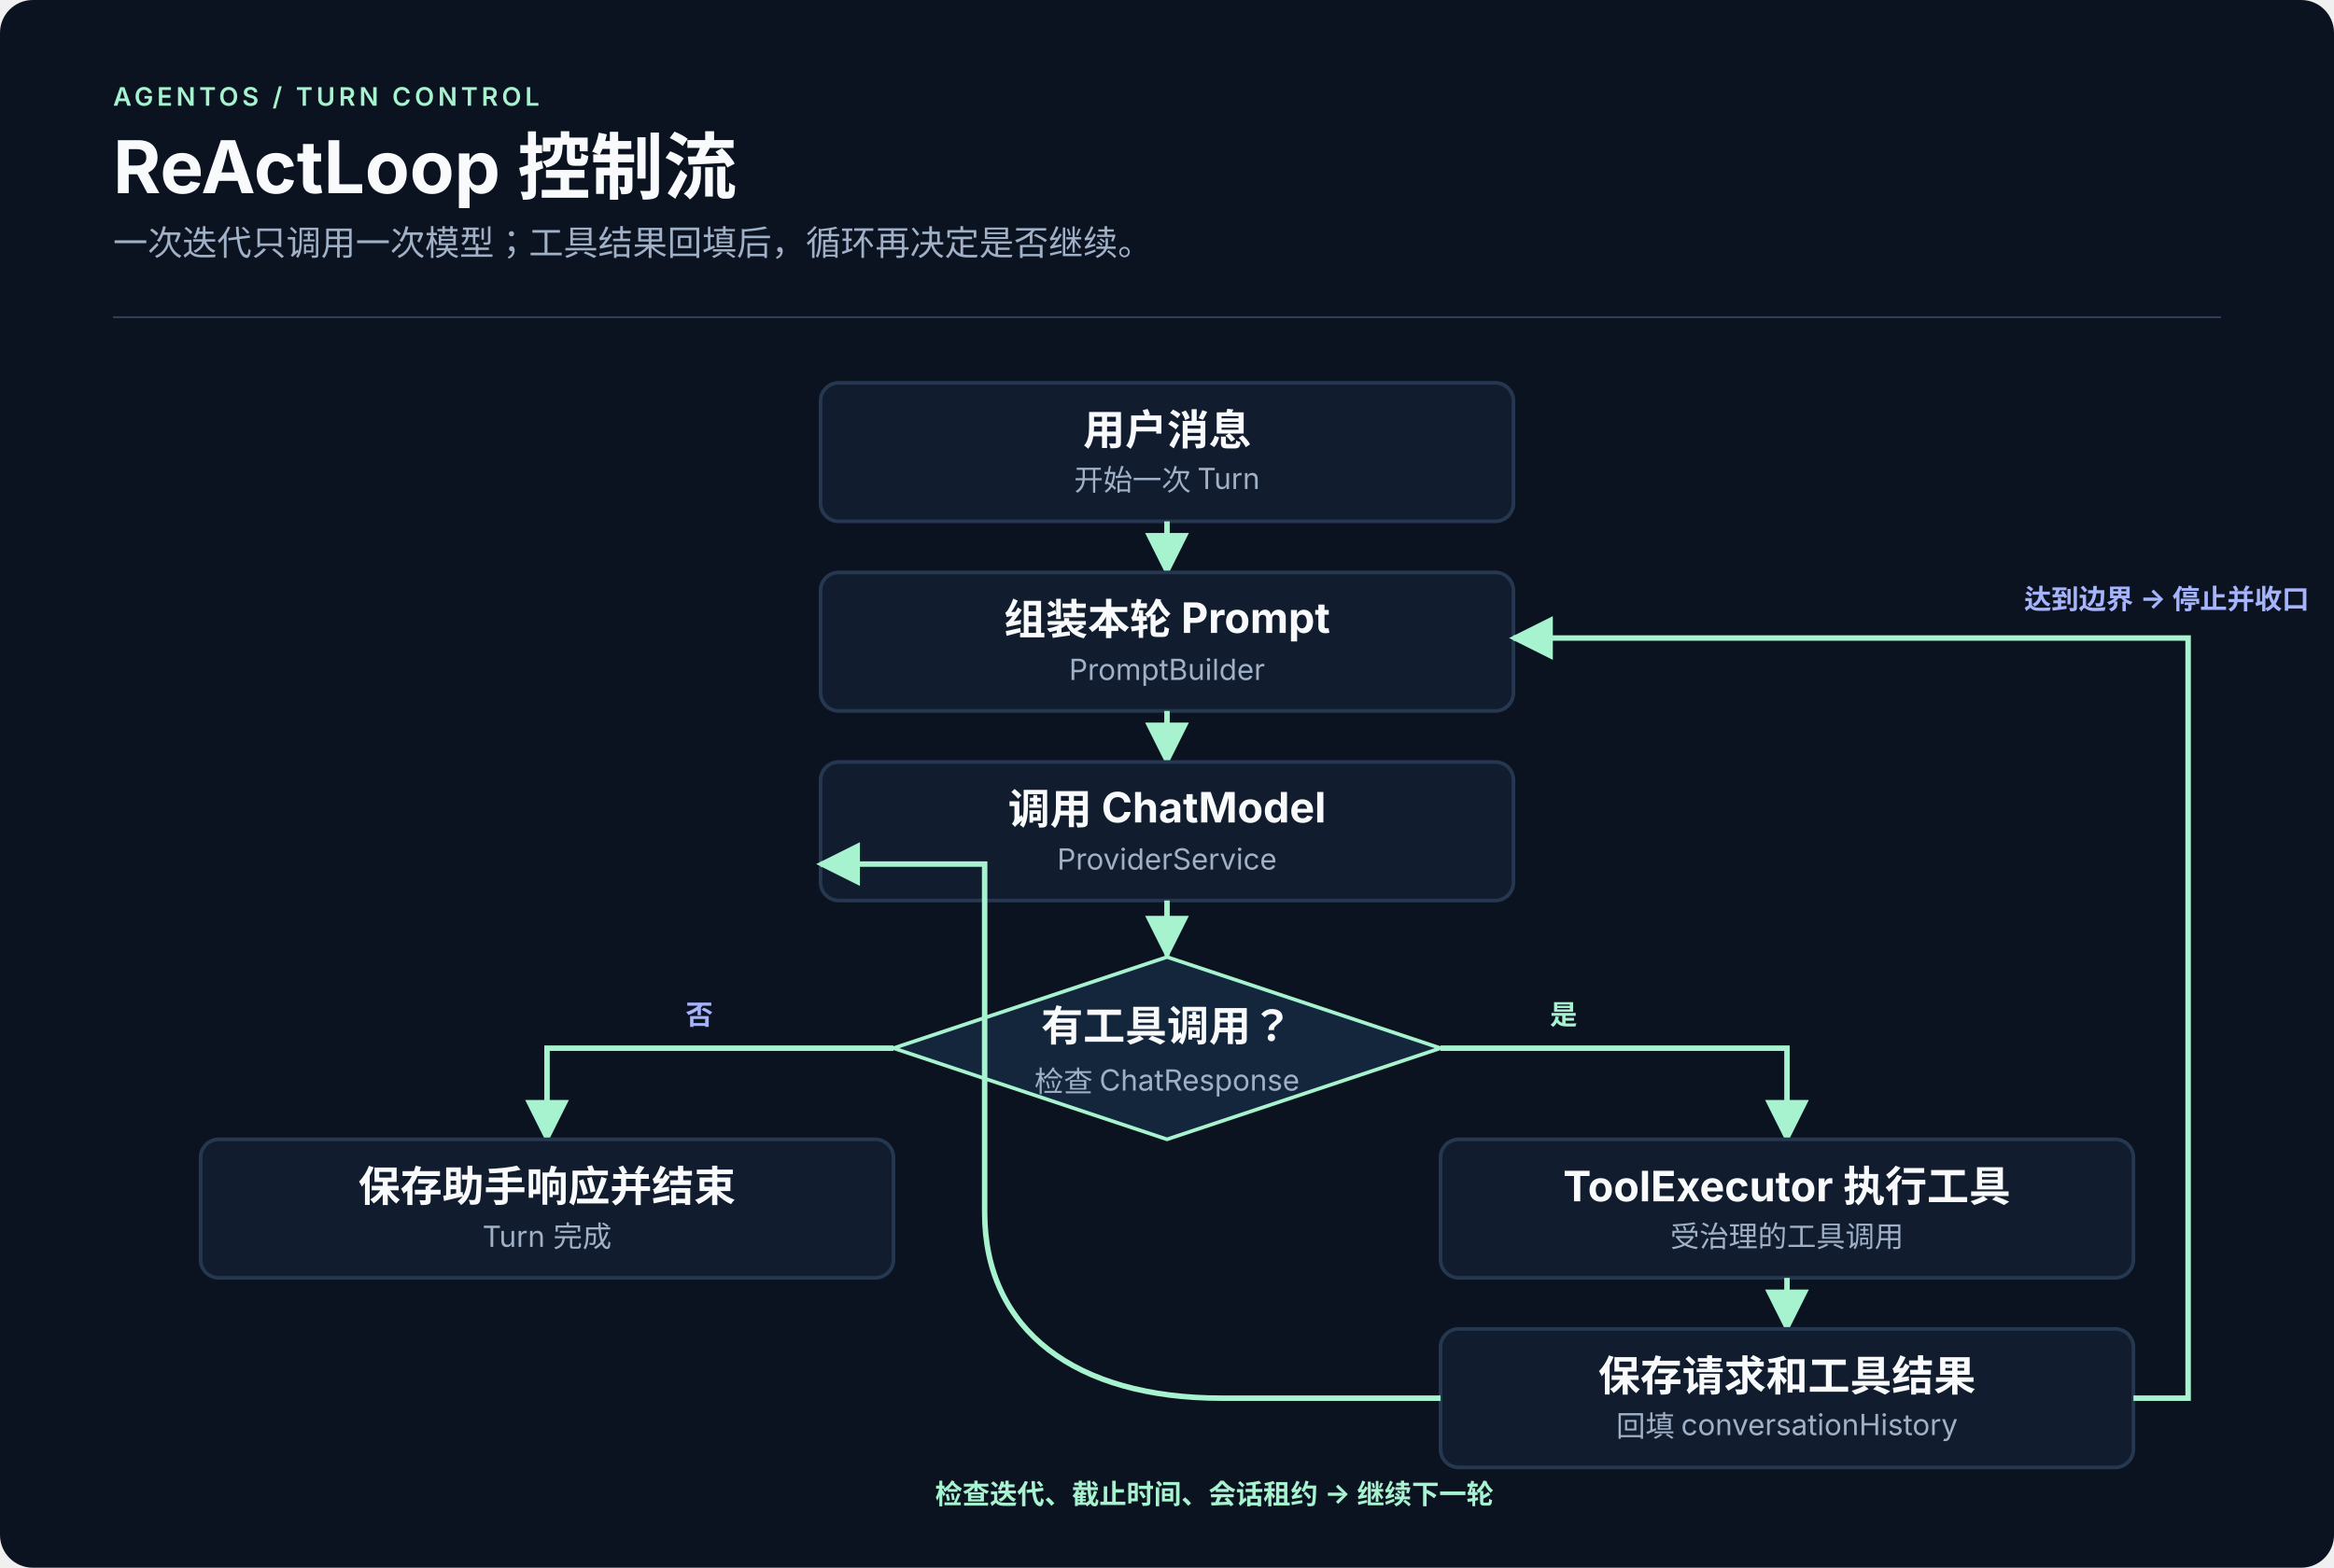
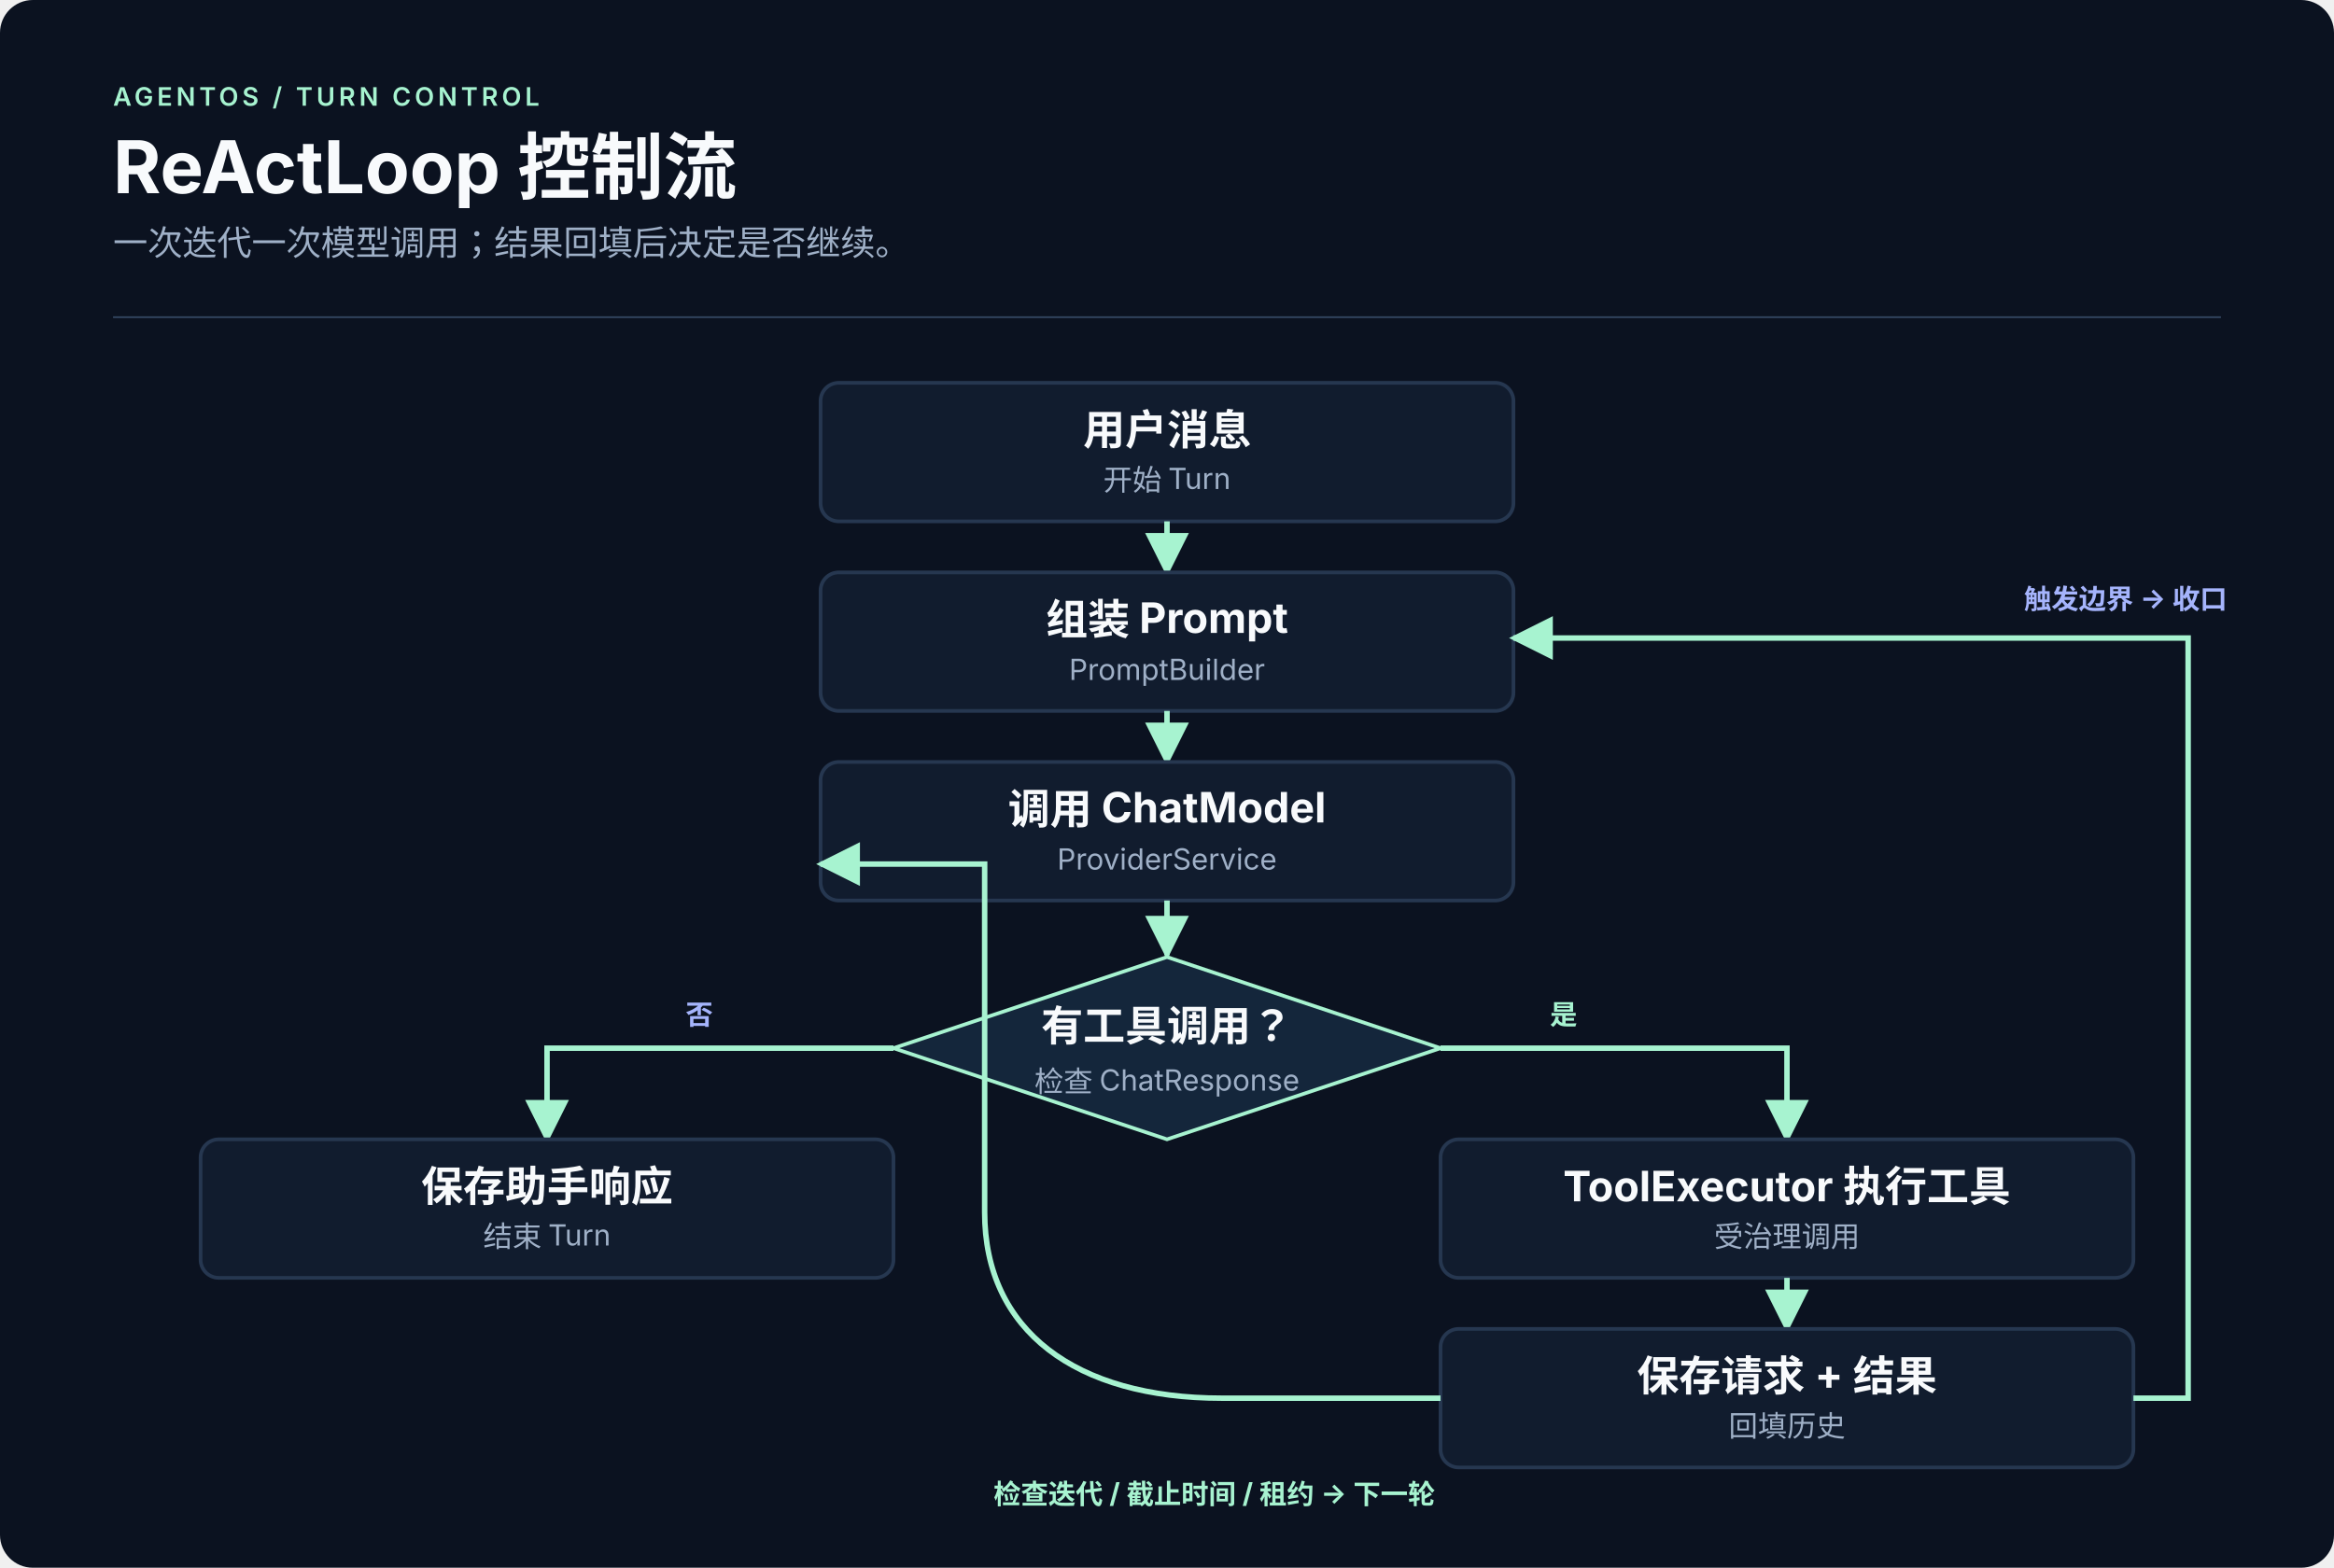
<svg xmlns="http://www.w3.org/2000/svg" viewBox="0 0 1280 860" role="img" aria-labelledby="title desc">
  <style>
    .bg{fill:#0b1220}.card{fill:#111c2e;stroke:#263750;stroke-width:2}.decision{fill:#14263b;stroke:#a7f3d0;stroke-width:2}.ink{fill:#f8fafc}.muted{fill:#9fb0c7}.accent{fill:#a7f3d0}.accent2{fill:#a5b4fc}.line{stroke:#a7f3d0;stroke-width:3;fill:none;marker-end:url(#arrow)}.thin{stroke:#31435d;stroke-width:1}.kicker{font:600 14px -apple-system,BlinkMacSystemFont,"PingFang SC","Microsoft YaHei",sans-serif;letter-spacing:2px}.title{font:700 40px -apple-system,BlinkMacSystemFont,"PingFang SC","Microsoft YaHei",sans-serif}.subtitle{font:400 19px -apple-system,BlinkMacSystemFont,"PingFang SC","Microsoft YaHei",sans-serif}.label{font:650 23px -apple-system,BlinkMacSystemFont,"PingFang SC","Microsoft YaHei",sans-serif;text-anchor:middle}.body{font:400 16px -apple-system,BlinkMacSystemFont,"PingFang SC","Microsoft YaHei",sans-serif;text-anchor:middle}.branch{font:650 15px -apple-system,BlinkMacSystemFont,"PingFang SC","Microsoft YaHei",sans-serif}
+     @media (prefers-color-scheme: light){.bg{fill:#f7f8fc}.card{fill:#fff;stroke:#d6deeb}.decision{fill:#eefaf5;stroke:#087f68}.ink{fill:#172033}.muted{fill:#5b6980}.accent{fill:#087f68}.accent2{fill:#4f46a5}.line{stroke:#087f68}.thin{stroke:#d6deeb}}
  </style>
  <defs>
    <marker id="arrow" viewBox="0 0 10 10" refX="9" refY="5" markerWidth="8" markerHeight="8" orient="auto">
      <path d="M0 0 10 5 0 10Z" class="accent" />
    </marker>
  </defs>
  <rect width="1280" height="860" rx="18" class="bg" />
  <text x="62" y="58" class="kicker accent">AGENTOS / TURN CONTROL</text>
  <text x="62" y="106" class="title ink">ReActLoop 控制流</text>
-   <text x="62" y="140" class="subtitle muted">一次迭代只调用一次模型；工具结果回填后，循环再决定是否继续。</text>
+   <text x="62" y="140" class="subtitle muted">一次迭代一次模型调用；结果回填后决定是否继续。</text>
  <line x1="62" y1="174" x2="1218" y2="174" class="thin" />
  <g transform="translate(450 210)">
    <rect width="380" height="76" rx="10" class="card" />
    <text x="190" y="34" class="label ink">用户消息</text>
-     <text x="190" y="59" class="body muted">开始一次 Turn</text>
+     <text x="190" y="59" class="body muted">开始 Turn</text>
  </g>
  <path d="M640 286v28" class="line" />
  <g transform="translate(450 314)">
    <rect width="380" height="76" rx="10" class="card" />
-     <text x="190" y="34" class="label ink">组装本轮 Prompt</text>
+     <text x="190" y="34" class="label ink">组装 Prompt</text>
    <text x="190" y="59" class="body muted">PromptBuilder</text>
  </g>
  <path d="M640 390v28" class="line" />
  <g transform="translate(450 418)">
    <rect width="380" height="76" rx="10" class="card" />
    <text x="190" y="34" class="label ink">调用 ChatModel</text>
    <text x="190" y="59" class="body muted">ProviderService</text>
  </g>
  <path d="M640 494v30" class="line" />
  <g transform="translate(640 575)">
    <polygon points="0,-50 150,0 0,50 -150,0" class="decision" />
    <text x="0" y="-4" class="label ink">有工具调用？</text>
    <text x="0" y="24" class="body muted">检查 ChatResponse</text>
  </g>
  <path d="M490 575H300v50" class="line" />
  <text x="376" y="562" class="branch accent2">否</text>
  <g transform="translate(110 625)">
    <rect width="380" height="76" rx="10" class="card" />
-     <text x="190" y="34" class="label ink">保存助手响应并结束</text>
-     <text x="190" y="59" class="body muted">Turn 完成</text>
+     <text x="190" y="34" class="label ink">保存助手响应</text>
+     <text x="190" y="59" class="body muted">结束 Turn</text>
  </g>
  <path d="M790 575H980v50" class="line" />
  <text x="850" y="562" class="branch accent">是</text>
  <g transform="translate(790 625)">
    <rect width="380" height="76" rx="10" class="card" />
    <text x="190" y="34" class="label ink">ToolExecutor 执行工具</text>
-     <text x="190" y="59" class="body muted">受治理的工具调用</text>
+     <text x="190" y="59" class="body muted">受治理调用</text>
  </g>
  <path d="M980 701v28" class="line" />
  <g transform="translate(790 729)">
    <rect width="380" height="76" rx="10" class="card" />
-     <text x="190" y="34" class="label ink">保存请求和工具结果</text>
-     <text x="190" y="59" class="body muted">回填 conversationHistory</text>
+     <text x="190" y="34" class="label ink">保存请求 + 结果</text>
+     <text x="190" y="59" class="body muted">回填历史</text>
  </g>
  <path d="M790 767H670C590 767 540 730 540 665V474H450" class="line" />
-   <text x="666" y="825" class="branch accent" text-anchor="middle">检查迭代、截止时间、会话租约 → 继续下一轮</text>
+   <text x="666" y="825" class="branch accent" text-anchor="middle">检查迭代 / 截止时间 / 租约 → 下一轮</text>
  <path d="M1170 767H1200V350H830" class="line" />
-   <text x="1110" y="334" class="branch accent2">达到边界 → 停止并收口</text>
+   <text x="1110" y="334" class="branch accent2">触发边界 → 收口</text>
</svg>
